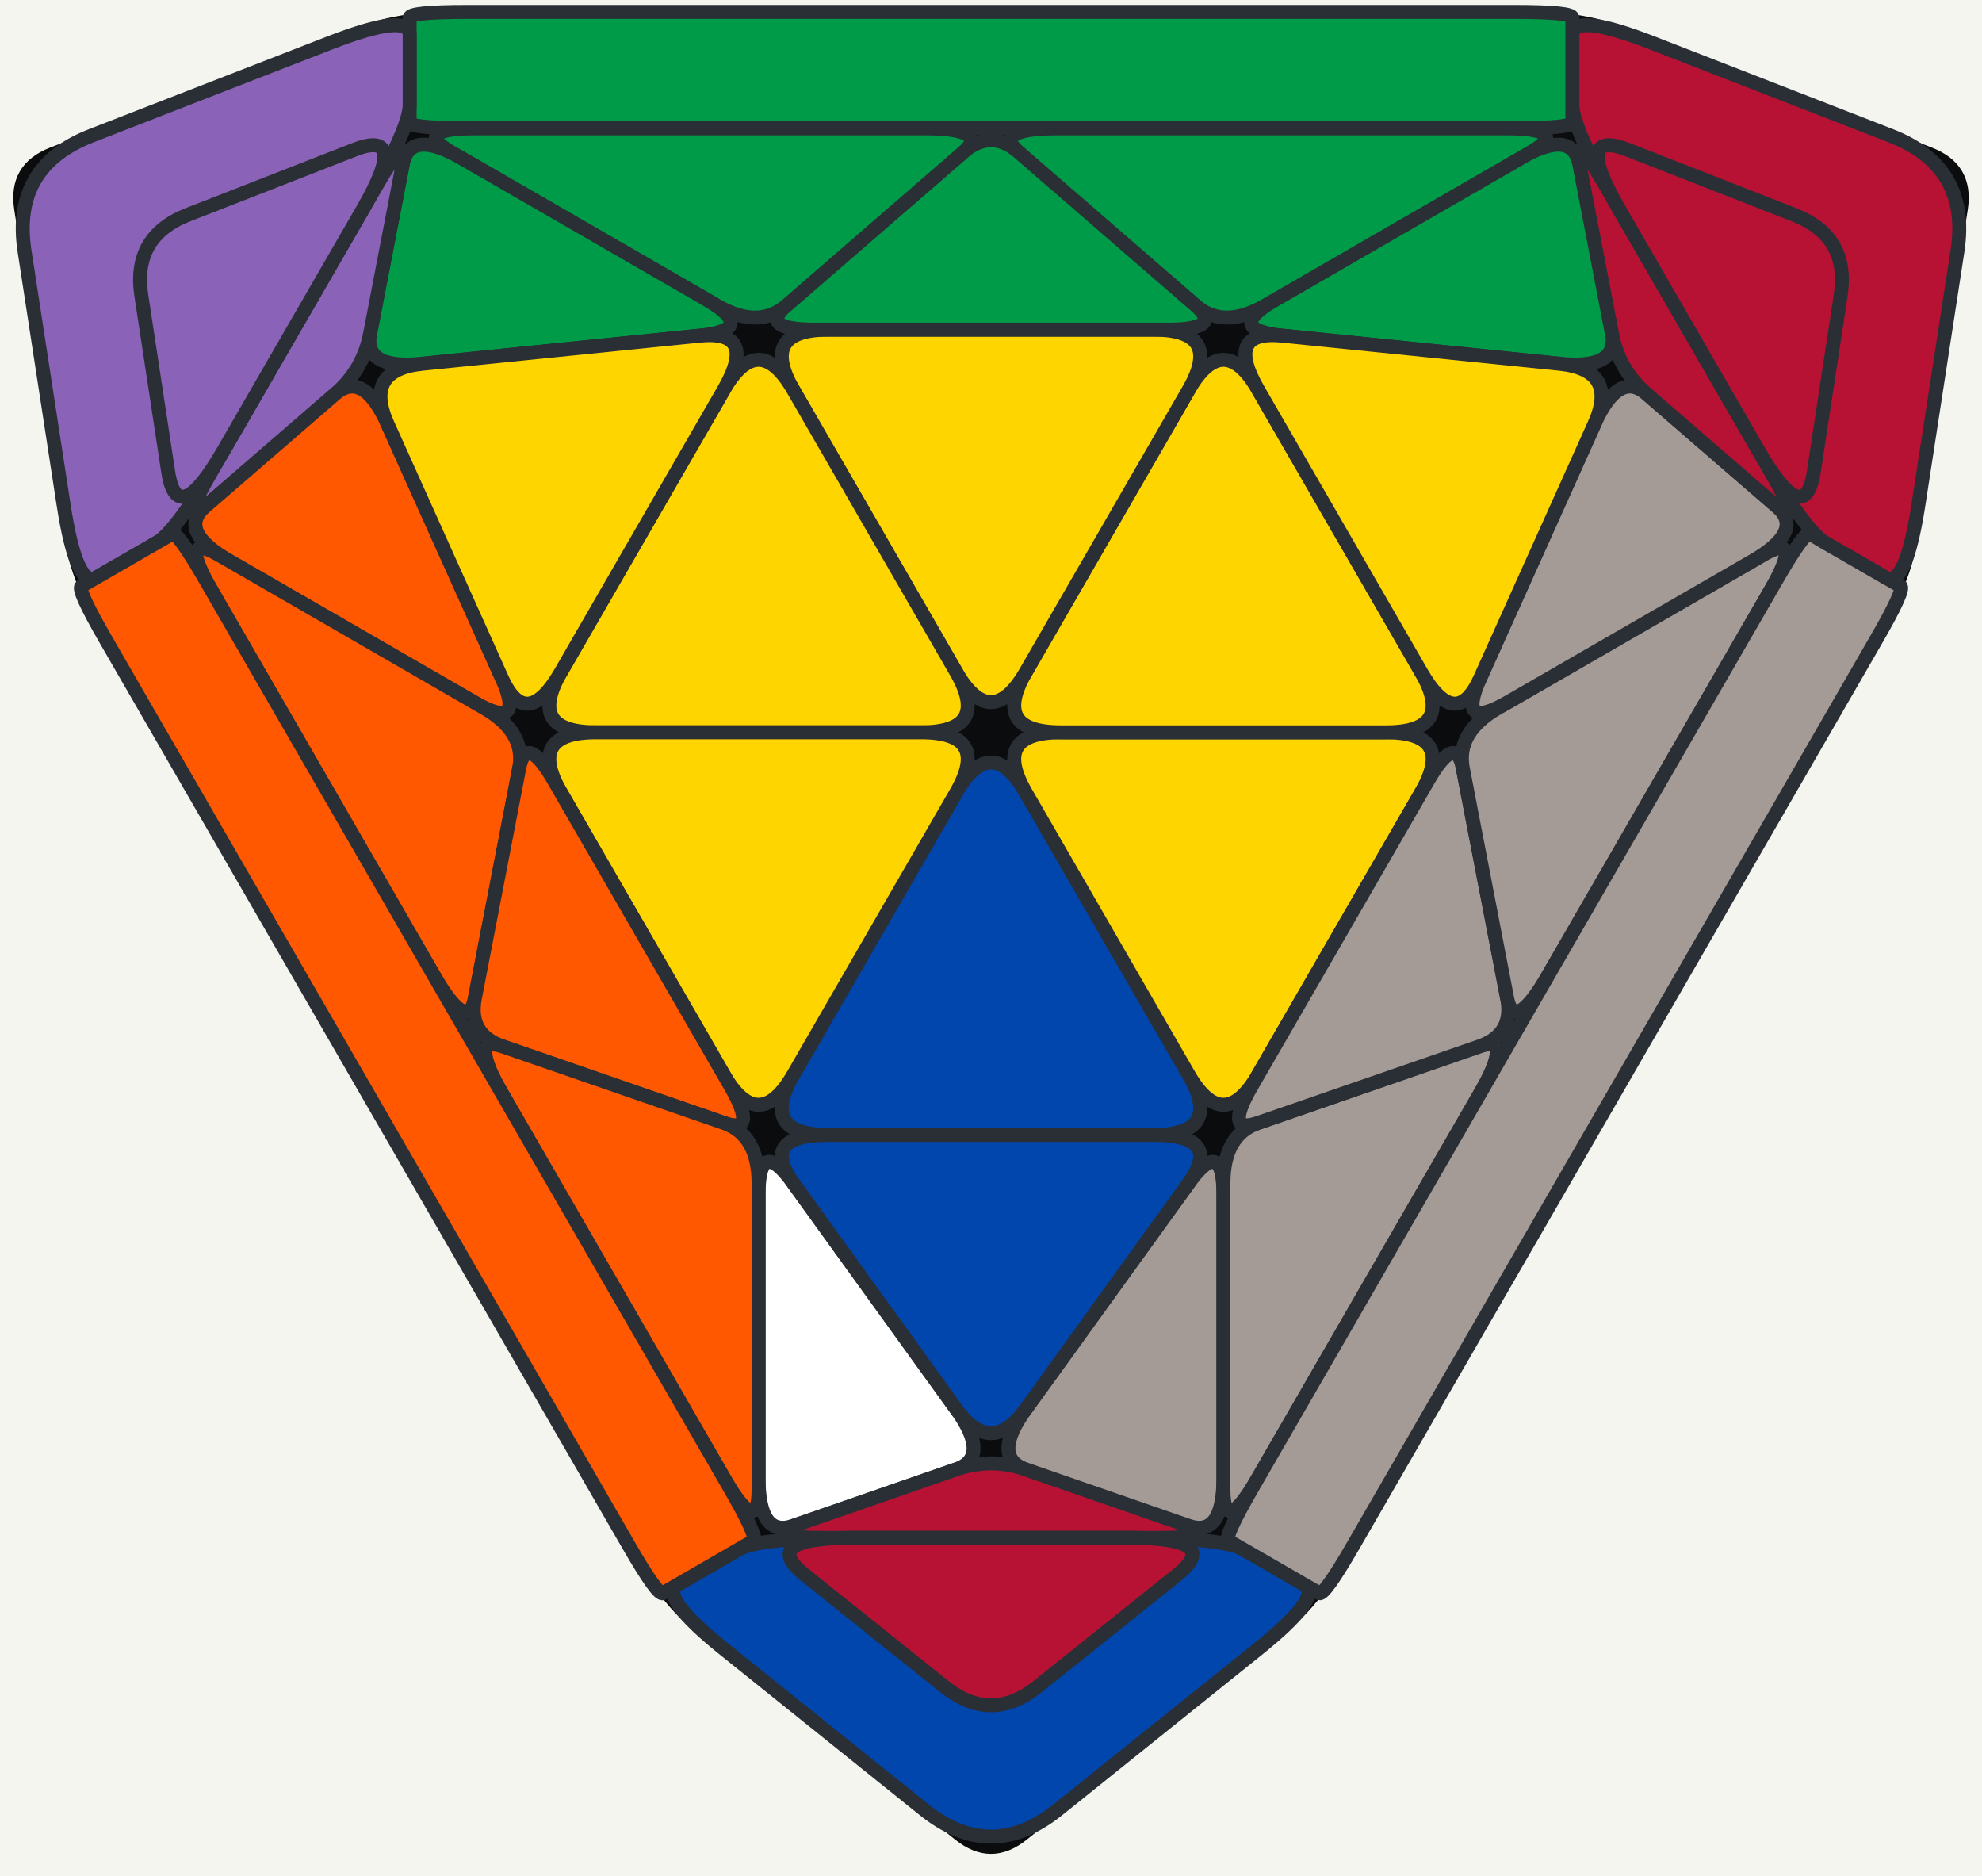
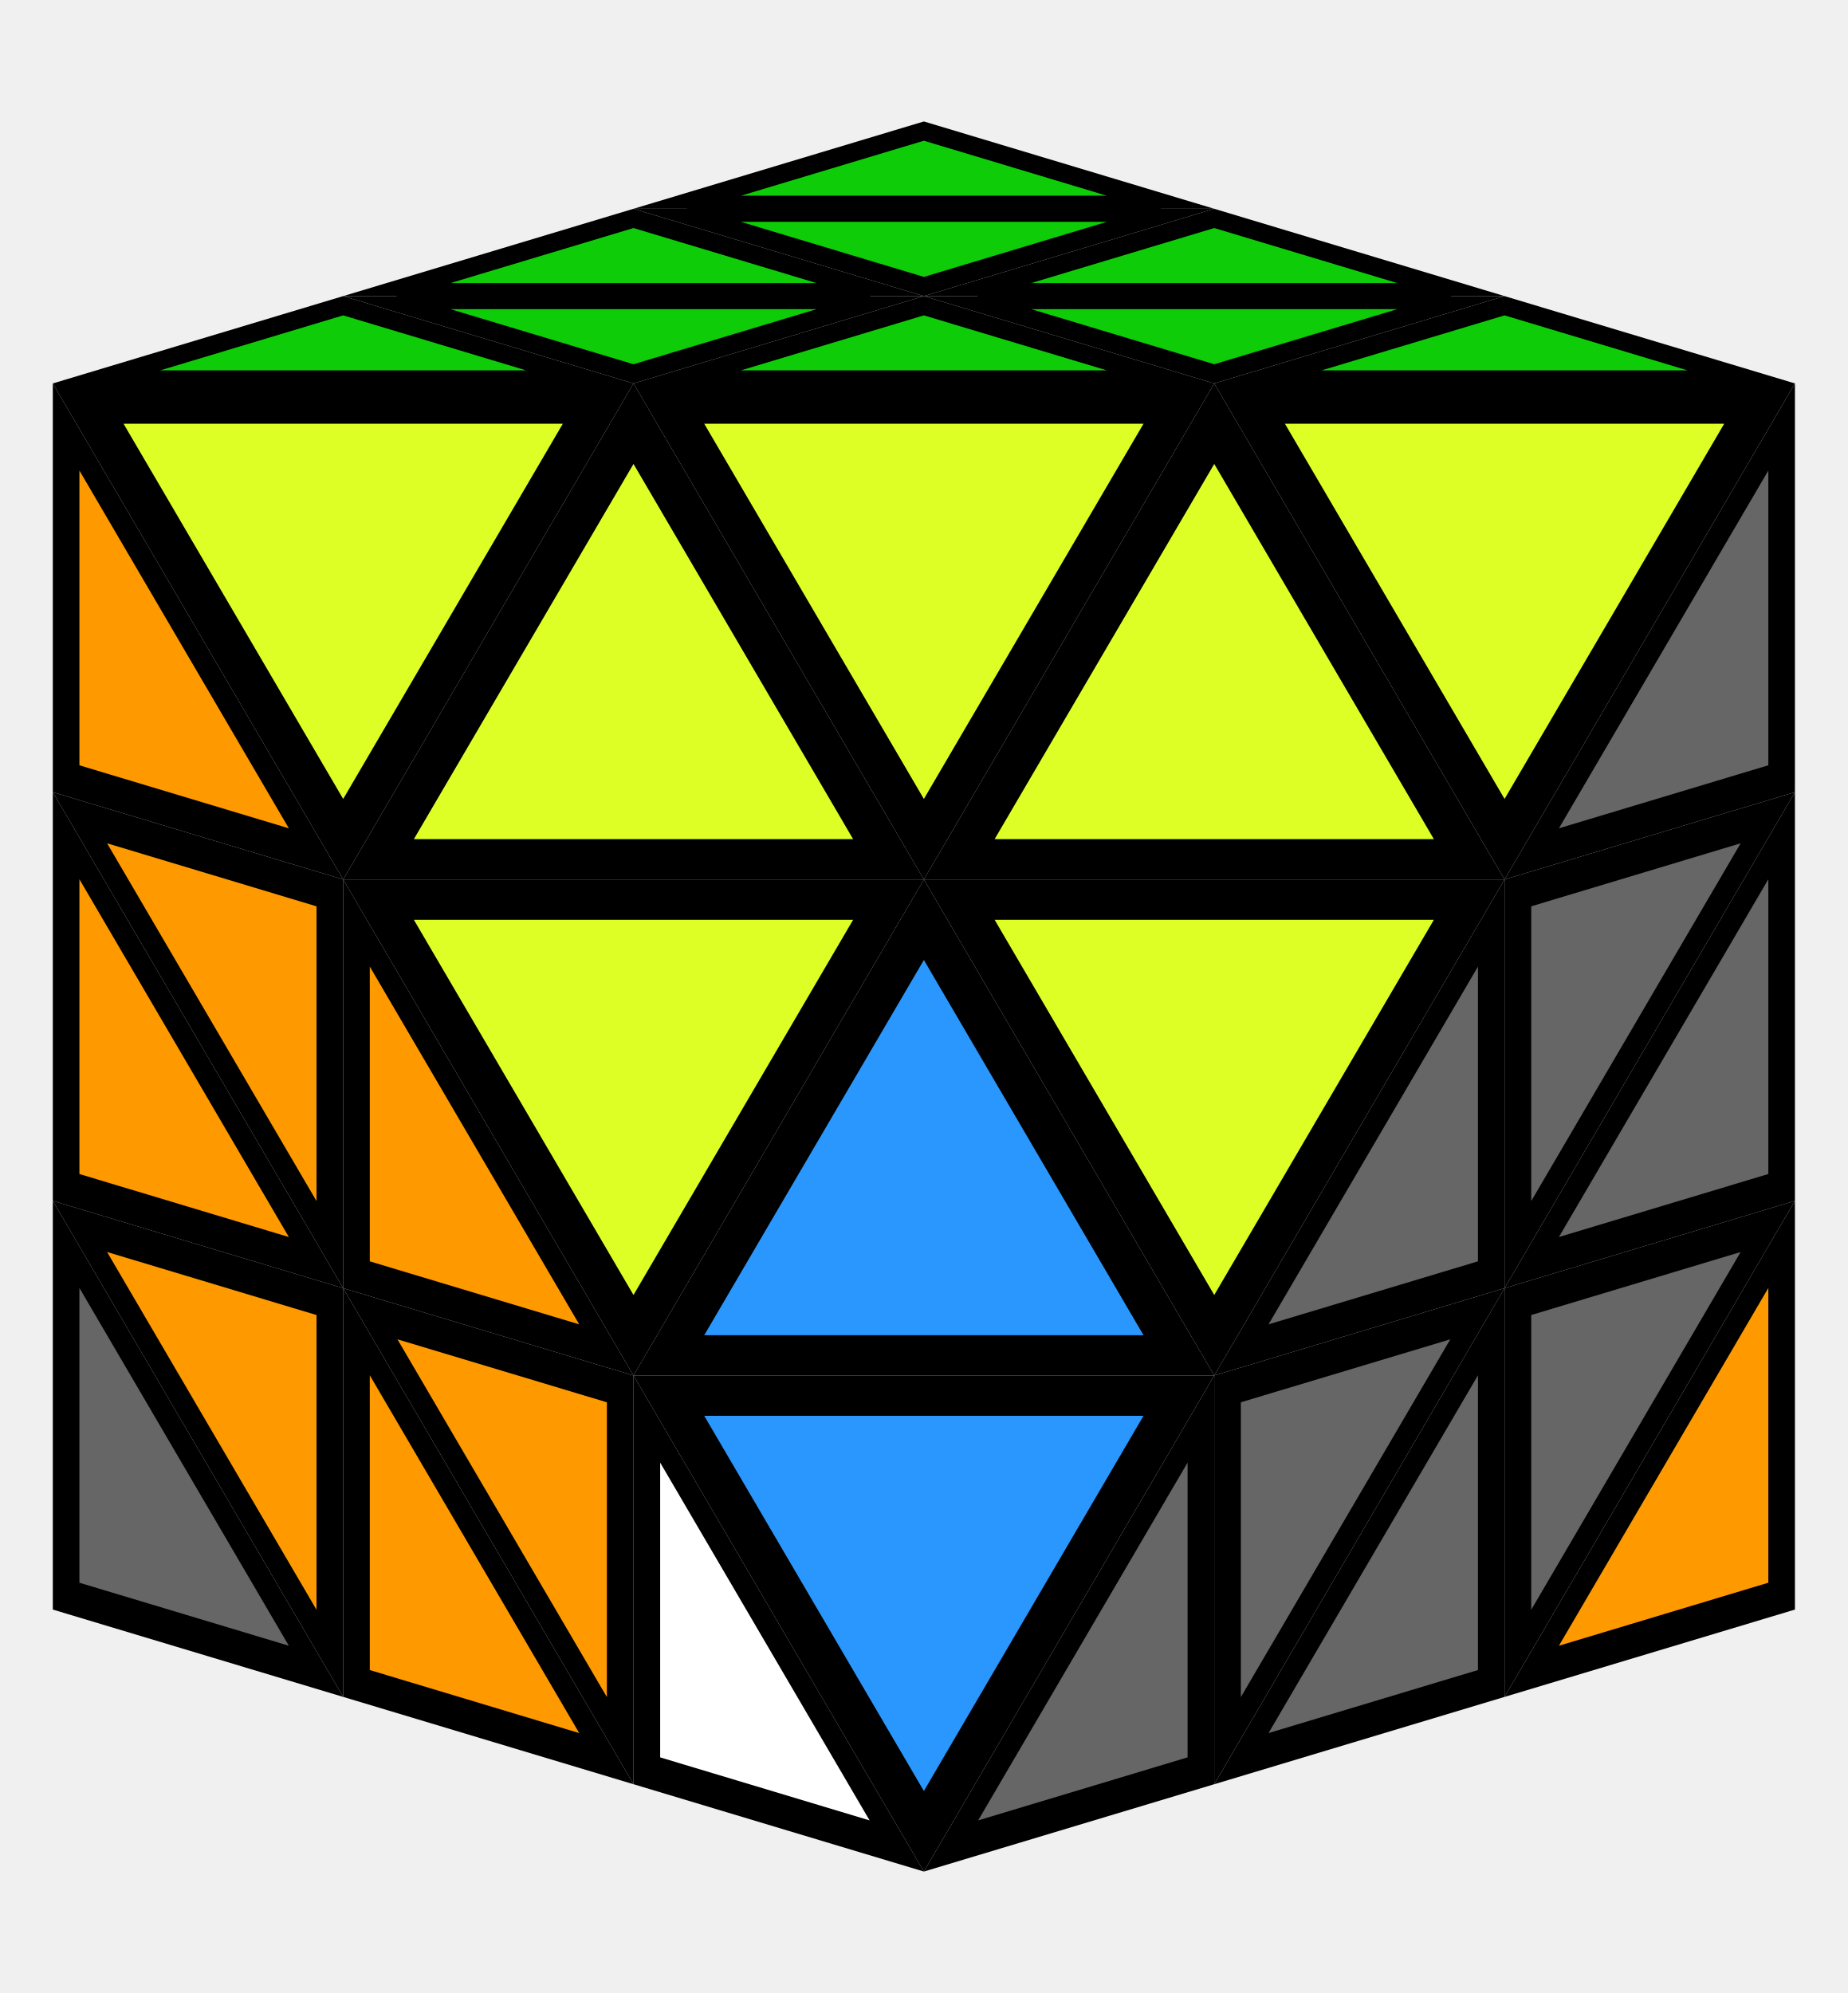
- <svg xmlns="http://www.w3.org/2000/svg" viewBox="-12.79 -9.45 25.58 24.2" role="img" aria-label="TCP A5 (2) Triangle combination and permutation, FTO 2-Look L3T case diagram">
-   <rect x="-14.79" y="-11.45" width="29.58" height="28.2" fill="#f5f5f0" rx="2.5" />
-   <path d="M-3.869 11.491L-0.430 14.251Q0.000 14.596,0.430 14.251L3.869 11.491 L0.430 14.251L3.869 11.491Q4.299 11.146,5.049 9.847L11.052 -0.550 L5.049 9.847L11.052 -0.550Q11.802 -1.850,11.886 -2.395L12.557 -6.753 L11.886 -2.395L12.557 -6.753Q12.641 -7.298,12.127 -7.498L8.017 -9.096 L12.127 -7.498L8.017 -9.096Q7.503 -9.296,6.003 -9.296L-6.003 -9.296 L6.003 -9.296L-6.003 -9.296Q-7.503 -9.296,-8.017 -9.096L-12.127 -7.498 L-8.017 -9.096L-12.127 -7.498Q-12.641 -7.298,-12.557 -6.753L-11.886 -2.395 L-12.557 -6.753L-11.886 -2.395Q-11.802 -1.850,-11.052 -0.550L-5.049 9.847 L-11.052 -0.550L-5.049 9.847Q-4.299 11.146,-3.869 11.491L-0.430 14.251Z" fill="#0b0c0e" stroke="#0b0c0e" stroke-width="0.1" stroke-linejoin="round" />
-   <path d="M-0.450 0.779L-2.550 4.417Q-3.000 5.196,-2.100 5.196L2.100 5.196 L-2.100 5.196L2.100 5.196Q3.000 5.196,2.550 4.417L0.450 0.779 L2.550 4.417L0.450 0.779Q0.000 0.000,-0.450 0.779L-2.550 4.417Z" fill="#0046ad" stroke="#2a2f35" stroke-width="0.18" stroke-linejoin="round" />
-   <path d="M-3.000 5.976L-3.000 9.616Q-3.000 10.396,-2.550 10.240L-0.450 9.512 L-2.550 10.240L-0.450 9.512Q0.000 9.356,-0.450 8.732L-2.550 5.820 L-0.450 8.732L-2.550 5.820Q-3.000 5.196,-3.000 5.976L-3.000 9.616Z" fill="#fff" stroke="#2a2f35" stroke-width="0.18" stroke-linejoin="round" />
-   <path d="M-2.100 10.396L2.100 10.396Q3.000 10.396,2.550 10.240L0.450 9.512 L2.550 10.240L0.450 9.512Q0.000 9.356,-0.450 9.512L-2.550 10.240 L-0.450 9.512L-2.550 10.240Q-3.000 10.396,-2.100 10.396L2.100 10.396Z" fill="#b71234" stroke="#2a2f35" stroke-width="0.18" stroke-linejoin="round" />
-   <path d="M3.000 9.616L3.000 5.976Q3.000 5.196,2.550 5.820L0.450 8.732 L2.550 5.820L0.450 8.732Q0.000 9.356,0.450 9.512L2.550 10.240 L0.450 9.512L2.550 10.240Q3.000 10.396,3.000 9.616L3.000 5.976Z" fill="#a49b96" stroke="#2a2f35" stroke-width="0.18" stroke-linejoin="round" />
-   <path d="M2.100 5.196L-2.100 5.196Q-3.000 5.196,-2.550 5.820L-0.450 8.732 L-2.550 5.820L-0.450 8.732Q0.000 9.356,0.450 8.732L2.550 5.820 L0.450 8.732L2.550 5.820Q3.000 5.196,2.100 5.196L-2.100 5.196Z" fill="#0046ad" stroke="#2a2f35" stroke-width="0.18" stroke-linejoin="round" />
-   <path d="M0.450 0.779L2.550 4.417Q3.000 5.196,3.450 4.417L5.550 0.779 L3.450 4.417L5.550 0.779Q6.000 0.000,5.100 0.000L0.900 0.000 L5.100 0.000L0.900 0.000Q0.000 0.000,0.450 0.779L2.550 4.417Z" fill="#ffd500" stroke="#2a2f35" stroke-width="0.18" stroke-linejoin="round" />
-   <path d="M3.000 5.820L3.000 9.772Q3.000 10.396,3.450 9.616L6.301 4.678 L3.450 9.616L6.301 4.678Q6.752 3.898,6.301 4.054L3.450 5.040 L6.301 4.054L3.450 5.040Q3.000 5.196,3.000 5.820L3.000 9.772Z" fill="#a49b96" stroke="#2a2f35" stroke-width="0.18" stroke-linejoin="round" />
-   <path d="M5.640 0.624L3.360 4.573Q3.000 5.196,3.450 5.040L6.301 4.054 L3.450 5.040L6.301 4.054Q6.752 3.898,6.661 3.430L6.090 0.468 L6.661 3.430L6.090 0.468Q6.000 0.000,5.640 0.624L3.360 4.573Z" fill="#a49b96" stroke="#2a2f35" stroke-width="0.18" stroke-linejoin="round" />
-   <path d="M6.090 0.468L6.661 3.430Q6.752 3.898,7.202 3.118L10.053 -1.820 L7.202 3.118L10.053 -1.820Q10.503 -2.600,9.963 -2.288L6.540 -0.312 L9.963 -2.288L6.540 -0.312Q6.000 0.000,6.090 0.468L6.661 3.430Z" fill="#a49b96" stroke="#2a2f35" stroke-width="0.18" stroke-linejoin="round" />
-   <path d="M-3.260 10.546L-4.039 10.996Q-4.299 11.146,-3.439 11.836L-0.860 13.906 L-3.439 11.836L-0.860 13.906Q0.000 14.596,0.860 13.906L3.439 11.836 L0.860 13.906L3.439 11.836Q4.299 11.146,4.039 10.996L3.260 10.546 L4.039 10.996L3.260 10.546Q3.000 10.396,1.800 10.396L-1.800 10.396 L1.800 10.396L-1.800 10.396Q-3.000 10.396,-3.260 10.546L-4.039 10.996Z" fill="#0046ad" stroke="#2a2f35" stroke-width="0.18" stroke-linejoin="round" />
-   <path d="M-2.400 10.876L-0.600 12.316Q0.000 12.796,0.600 12.316L2.400 10.876 L0.600 12.316L2.400 10.876Q3.000 10.396,1.800 10.396L-1.800 10.396 L1.800 10.396L-1.800 10.396Q-3.000 10.396,-2.400 10.876L-0.600 12.316Z" fill="#b71234" stroke="#2a2f35" stroke-width="0.18" stroke-linejoin="round" />
-   <path d="M3.065 10.434L4.234 11.109Q4.299 11.146,4.674 10.496L11.427 -1.200 L4.674 10.496L11.427 -1.200Q11.802 -1.850,11.737 -1.887L10.568 -2.562 L11.737 -1.887L10.568 -2.562Q10.503 -2.600,10.128 -1.950L3.375 9.746 L10.128 -1.950L3.375 9.746Q3.000 10.396,3.065 10.434L4.234 11.109Z" fill="#a49b96" stroke="#2a2f35" stroke-width="0.18" stroke-linejoin="round" />
-   <path d="M0.900 0.000L5.100 0.000Q6.000 0.000,5.550 -0.779L3.450 -4.417 L5.550 -0.779L3.450 -4.417Q3.000 -5.196,2.550 -4.417L0.450 -0.779 L2.550 -4.417L0.450 -0.779Q-0.000 -0.000,0.900 0.000L5.100 0.000Z" fill="#ffd500" stroke="#2a2f35" stroke-width="0.18" stroke-linejoin="round" />
-   <path d="M6.675 -0.390L9.828 -2.210Q10.503 -2.600,10.143 -2.912L8.463 -4.366 L10.143 -2.912L8.463 -4.366Q8.103 -4.678,7.787 -3.976L6.315 -0.702 L7.787 -3.976L6.315 -0.702Q6.000 0.000,6.675 -0.390L9.828 -2.210Z" fill="#a49b96" stroke="#2a2f35" stroke-width="0.18" stroke-linejoin="round" />
-   <path d="M10.053 -3.379L7.953 -7.017Q7.503 -7.796,7.593 -7.328L8.013 -5.146 L7.593 -7.328L8.013 -5.146Q8.103 -4.678,8.463 -4.366L10.143 -2.912 L8.463 -4.366L10.143 -2.912Q10.503 -2.600,10.053 -3.379L7.953 -7.017Z" fill="#b71234" stroke="#2a2f35" stroke-width="0.18" stroke-linejoin="round" />
-   <path d="M6.828 -7.406L3.675 -5.586Q3.000 -5.196,3.765 -5.118L7.337 -4.756 L3.765 -5.118L7.337 -4.756Q8.103 -4.678,8.013 -5.146L7.593 -7.328 L8.013 -5.146L7.593 -7.328Q7.503 -7.796,6.828 -7.406L3.675 -5.586Z" fill="#009b48" stroke="#2a2f35" stroke-width="0.18" stroke-linejoin="round" />
-   <path d="M3.450 -4.417L5.550 -0.779Q6.000 0.000,6.315 -0.702L7.787 -3.976 L6.315 -0.702L7.787 -3.976Q8.103 -4.678,7.337 -4.756L3.765 -5.118 L7.337 -4.756L3.765 -5.118Q3.000 -5.196,3.450 -4.417L5.550 -0.779Z" fill="#ffd500" stroke="#2a2f35" stroke-width="0.18" stroke-linejoin="round" />
-   <path d="M0.450 -0.779L2.550 -4.417Q3.000 -5.196,2.100 -5.196L-2.100 -5.196 L2.100 -5.196L-2.100 -5.196Q-3.000 -5.196,-2.550 -4.417L-0.450 -0.779 L-2.550 -4.417L-0.450 -0.779Q-0.000 -0.000,0.450 -0.779L2.550 -4.417Z" fill="#ffd500" stroke="#2a2f35" stroke-width="0.18" stroke-linejoin="round" />
-   <path d="M3.540 -5.508L6.963 -7.484Q7.503 -7.796,6.603 -7.796L0.900 -7.796 L6.603 -7.796L0.900 -7.796Q0.000 -7.796,0.360 -7.484L2.640 -5.508 L0.360 -7.484L2.640 -5.508Q3.000 -5.196,3.540 -5.508L6.963 -7.484Z" fill="#009b48" stroke="#2a2f35" stroke-width="0.18" stroke-linejoin="round" />
-   <path d="M-2.280 -5.196L2.280 -5.196Q3.000 -5.196,2.640 -5.508L0.360 -7.484 L2.640 -5.508L0.360 -7.484Q0.000 -7.796,-0.360 -7.484L-2.640 -5.508 L-0.360 -7.484L-2.640 -5.508Q-3.000 -5.196,-2.280 -5.196L2.280 -5.196Z" fill="#009b48" stroke="#2a2f35" stroke-width="0.18" stroke-linejoin="round" />
-   <path d="M-2.640 -5.508L-0.360 -7.484Q0.000 -7.796,-0.900 -7.796L-6.603 -7.796 L-0.900 -7.796L-6.603 -7.796Q-7.503 -7.796,-6.963 -7.484L-3.540 -5.508 L-6.963 -7.484L-3.540 -5.508Q-3.000 -5.196,-2.640 -5.508L-0.360 -7.484Z" fill="#009b48" stroke="#2a2f35" stroke-width="0.18" stroke-linejoin="round" />
-   <path d="M10.763 -2.450L11.543 -2.000Q11.802 -1.850,11.970 -2.940L12.473 -6.208 L11.970 -2.940L12.473 -6.208Q12.641 -7.298,11.613 -7.698L8.531 -8.897 L11.613 -7.698L8.531 -8.897Q7.503 -9.296,7.503 -8.996L7.503 -8.096 L7.503 -8.996L7.503 -8.096Q7.503 -7.796,8.103 -6.757L9.903 -3.639 L8.103 -6.757L9.903 -3.639Q10.503 -2.600,10.763 -2.450L11.543 -2.000Z" fill="#b71234" stroke="#2a2f35" stroke-width="0.18" stroke-linejoin="round" />
-   <path d="M10.619 -3.360L10.966 -5.638Q11.082 -6.398,10.366 -6.678L8.219 -7.517 L10.366 -6.678L8.219 -7.517Q7.503 -7.796,8.103 -6.757L9.903 -3.639 L8.103 -6.757L9.903 -3.639Q10.503 -2.600,10.619 -3.360L10.966 -5.638Z" fill="#b71234" stroke="#2a2f35" stroke-width="0.18" stroke-linejoin="round" />
-   <path d="M7.503 -7.871L7.503 -9.221Q7.503 -9.296,6.753 -9.296L-6.753 -9.296 L6.753 -9.296L-6.753 -9.296Q-7.503 -9.296,-7.503 -9.221L-7.503 -7.871 L-7.503 -9.221L-7.503 -7.871Q-7.503 -7.796,-6.753 -7.796L6.753 -7.796 L-6.753 -7.796L6.753 -7.796Q7.503 -7.796,7.503 -7.871L7.503 -9.221Z" fill="#009b48" stroke="#2a2f35" stroke-width="0.18" stroke-linejoin="round" />
-   <path d="M-0.450 -0.779L-2.550 -4.417Q-3.000 -5.196,-3.450 -4.417L-5.550 -0.779 L-3.450 -4.417L-5.550 -0.779Q-6.000 0.000,-5.100 0.000L-0.900 0.000 L-5.100 0.000L-0.900 0.000Q0.000 0.000,-0.450 -0.779L-2.550 -4.417Z" fill="#ffd500" stroke="#2a2f35" stroke-width="0.18" stroke-linejoin="round" />
-   <path d="M-3.675 -5.586L-6.828 -7.406Q-7.503 -7.796,-7.593 -7.328L-8.013 -5.146 L-7.593 -7.328L-8.013 -5.146Q-8.103 -4.678,-7.337 -4.756L-3.765 -5.118 L-7.337 -4.756L-3.765 -5.118Q-3.000 -5.196,-3.675 -5.586L-6.828 -7.406Z" fill="#009b48" stroke="#2a2f35" stroke-width="0.18" stroke-linejoin="round" />
-   <path d="M-7.953 -7.017L-10.053 -3.379Q-10.503 -2.600,-10.143 -2.912L-8.463 -4.366 L-10.143 -2.912L-8.463 -4.366Q-8.103 -4.678,-8.013 -5.146L-7.593 -7.328 L-8.013 -5.146L-7.593 -7.328Q-7.503 -7.796,-7.953 -7.017L-10.053 -3.379Z" fill="#8a63b8" stroke="#2a2f35" stroke-width="0.18" stroke-linejoin="round" />
-   <path d="M-9.828 -2.210L-6.675 -0.390Q-6.000 0.000,-6.315 -0.702L-7.787 -3.976 L-6.315 -0.702L-7.787 -3.976Q-8.103 -4.678,-8.463 -4.366L-10.143 -2.912 L-8.463 -4.366L-10.143 -2.912Q-10.503 -2.600,-9.828 -2.210L-6.675 -0.390Z" fill="#ff5800" stroke="#2a2f35" stroke-width="0.18" stroke-linejoin="round" />
-   <path d="M-5.550 -0.779L-3.450 -4.417Q-3.000 -5.196,-3.765 -5.118L-7.337 -4.756 L-3.765 -5.118L-7.337 -4.756Q-8.103 -4.678,-7.787 -3.976L-6.315 -0.702 L-7.787 -3.976L-6.315 -0.702Q-6.000 0.000,-5.550 -0.779L-3.450 -4.417Z" fill="#ffd500" stroke="#2a2f35" stroke-width="0.18" stroke-linejoin="round" />
-   <path d="M-0.900 0.000L-5.100 0.000Q-6.000 0.000,-5.550 0.779L-3.450 4.417 L-5.550 0.779L-3.450 4.417Q-3.000 5.196,-2.550 4.417L-0.450 0.779 L-2.550 4.417L-0.450 0.779Q0.000 0.000,-0.900 0.000L-5.100 0.000Z" fill="#ffd500" stroke="#2a2f35" stroke-width="0.18" stroke-linejoin="round" />
-   <path d="M-6.540 -0.312L-9.963 -2.288Q-10.503 -2.600,-10.053 -1.820L-7.202 3.118 L-10.053 -1.820L-7.202 3.118Q-6.752 3.898,-6.661 3.430L-6.090 0.468 L-6.661 3.430L-6.090 0.468Q-6.000 0.000,-6.540 -0.312L-9.963 -2.288Z" fill="#ff5800" stroke="#2a2f35" stroke-width="0.18" stroke-linejoin="round" />
-   <path d="M-3.360 4.573L-5.640 0.624Q-6.000 0.000,-6.090 0.468L-6.661 3.430 L-6.090 0.468L-6.661 3.430Q-6.752 3.898,-6.301 4.054L-3.450 5.040 L-6.301 4.054L-3.450 5.040Q-3.000 5.196,-3.360 4.573L-5.640 0.624Z" fill="#ff5800" stroke="#2a2f35" stroke-width="0.18" stroke-linejoin="round" />
-   <path d="M-3.450 5.040L-6.301 4.054Q-6.752 3.898,-6.301 4.678L-3.450 9.616 L-6.301 4.678L-3.450 9.616Q-3.000 10.396,-3.000 9.772L-3.000 5.820 L-3.000 9.772L-3.000 5.820Q-3.000 5.196,-3.450 5.040L-6.301 4.054Z" fill="#ff5800" stroke="#2a2f35" stroke-width="0.18" stroke-linejoin="round" />
-   <path d="M-7.503 -8.096L-7.503 -8.996Q-7.503 -9.296,-8.531 -8.897L-11.613 -7.698 L-8.531 -8.897L-11.613 -7.698Q-12.641 -7.298,-12.473 -6.208L-11.970 -2.940 L-12.473 -6.208L-11.970 -2.940Q-11.802 -1.850,-11.543 -2.000L-10.763 -2.450 L-11.543 -2.000L-10.763 -2.450Q-10.503 -2.600,-9.903 -3.639L-8.103 -6.757 L-9.903 -3.639L-8.103 -6.757Q-7.503 -7.796,-7.503 -8.096L-7.503 -8.996Z" fill="#8a63b8" stroke="#2a2f35" stroke-width="0.18" stroke-linejoin="round" />
-   <path d="M-8.219 -7.517L-10.366 -6.678Q-11.082 -6.398,-10.966 -5.638L-10.619 -3.360 L-10.966 -5.638L-10.619 -3.360Q-10.503 -2.600,-9.903 -3.639L-8.103 -6.757 L-9.903 -3.639L-8.103 -6.757Q-7.503 -7.796,-8.219 -7.517L-10.366 -6.678Z" fill="#8a63b8" stroke="#2a2f35" stroke-width="0.18" stroke-linejoin="round" />
-   <path d="M-10.568 -2.562L-11.737 -1.887Q-11.802 -1.850,-11.427 -1.200L-4.674 10.496 L-11.427 -1.200L-4.674 10.496Q-4.299 11.146,-4.234 11.109L-3.065 10.434 L-4.234 11.109L-3.065 10.434Q-3.000 10.396,-3.375 9.746L-10.128 -1.950 L-3.375 9.746L-10.128 -1.950Q-10.503 -2.600,-10.568 -2.562L-11.737 -1.887Z" fill="#ff5800" stroke="#2a2f35" stroke-width="0.18" stroke-linejoin="round" />
+ <svg xmlns="http://www.w3.org/2000/svg" viewBox="0 0 279.92 301.94" role="img" aria-label="TCP A5 (2) case, FTO">
+   <path d="M95.97 31.63L139.96 18.40L183.95 31.63Z" fill="#000000" />
+   <path d="M8.00 181.93L51.99 257.08L8.00 243.85Z" fill="#000000" />
+   <path d="M271.92 243.85L227.93 257.08L271.92 181.93Z" fill="#000000" />
+   <path d="M183.95 31.63L139.96 44.86L95.97 31.63Z" fill="#000000" />
+   <path d="M51.99 44.86L95.97 31.63L139.96 44.86Z" fill="#000000" />
+   <path d="M139.96 44.86L183.95 31.63L227.93 44.86Z" fill="#000000" />
+   <path d="M51.99 257.08L8.00 181.93L51.99 195.16Z" fill="#000000" />
+   <path d="M227.93 195.16L271.92 181.93L227.93 257.08Z" fill="#000000" />
+   <path d="M8.00 120.01L51.99 195.16L8.00 181.93Z" fill="#000000" />
+   <path d="M271.92 181.93L227.93 195.16L271.92 120.01Z" fill="#000000" />
+   <path d="M51.99 195.16L95.97 270.31L51.99 257.08Z" fill="#000000" />
+   <path d="M227.93 257.08L183.95 270.31L227.93 195.16Z" fill="#000000" />
+   <path d="M139.96 44.86L95.97 58.09L51.99 44.86Z" fill="#000000" />
+   <path d="M227.93 44.86L183.95 58.09L139.96 44.86Z" fill="#000000" />
+   <path d="M51.99 195.16L8.00 120.01L51.99 133.24Z" fill="#000000" />
+   <path d="M227.93 133.24L271.92 120.01L227.93 195.16Z" fill="#000000" />
+   <path d="M183.95 58.09L227.93 44.86L271.92 58.09Z" fill="#000000" />
+   <path d="M95.97 58.09L139.96 44.86L183.95 58.09Z" fill="#000000" />
+   <path d="M8.00 58.09L51.99 44.86L95.97 58.09Z" fill="#000000" />
+   <path d="M95.97 270.31L51.99 195.16L95.97 208.39Z" fill="#000000" />
+   <path d="M183.95 208.39L227.93 195.16L183.95 270.31Z" fill="#000000" />
+   <path d="M8.00 58.09L51.99 133.24L8.00 120.01Z" fill="#000000" />
+   <path d="M271.92 120.01L227.93 133.24L271.92 58.09Z" fill="#000000" />
+   <path d="M51.99 133.24L95.97 208.39L51.99 195.16Z" fill="#000000" />
+   <path d="M227.93 195.16L183.95 208.39L227.93 133.24Z" fill="#000000" />
+   <path d="M95.97 58.09L139.96 133.24L183.95 58.09Z" fill="#000000" />
+   <path d="M183.95 58.09L227.93 133.24L271.92 58.09Z" fill="#000000" />
+   <path d="M8.00 58.09L51.99 133.24L95.97 58.09Z" fill="#000000" />
+   <path d="M227.93 133.24L183.95 58.09L139.96 133.24Z" fill="#000000" />
+   <path d="M139.96 133.24L95.97 58.09L51.99 133.24Z" fill="#000000" />
+   <path d="M95.97 208.39L139.96 283.54L95.97 270.31Z" fill="#000000" />
+   <path d="M183.95 270.31L139.96 283.54L183.95 208.39Z" fill="#000000" />
+   <path d="M139.96 133.24L183.95 208.39L227.93 133.24Z" fill="#000000" />
+   <path d="M51.99 133.24L95.97 208.39L139.96 133.24Z" fill="#000000" />
+   <path d="M183.95 208.39L139.96 133.24L95.97 208.39Z" fill="#000000" />
+   <path d="M95.97 208.39L139.96 283.54L183.95 208.39Z" fill="#000000" />
+   <path d="M104.77 30.75L139.96 20.17L175.15 30.75Z" fill="#0fcc09" stroke="#000000" stroke-width="2.2" stroke-linejoin="round" />
+   <path d="M10.93 191.07L46.12 251.19L10.93 240.60Z" fill="#666666" stroke="#000000" stroke-width="2.2" stroke-linejoin="round" />
+   <path d="M268.99 240.60L233.80 251.19L268.99 191.07Z" fill="#ff9900" stroke="#000000" stroke-width="2.2" stroke-linejoin="round" />
+   <path d="M175.15 32.51L139.96 43.10L104.77 32.51Z" fill="#0fcc09" stroke="#000000" stroke-width="2.2" stroke-linejoin="round" />
+   <path d="M60.78 43.98L95.97 33.40L131.16 43.98Z" fill="#0fcc09" stroke="#000000" stroke-width="2.2" stroke-linejoin="round" />
+   <path d="M148.76 43.98L183.95 33.40L219.14 43.98Z" fill="#0fcc09" stroke="#000000" stroke-width="2.2" stroke-linejoin="round" />
+   <path d="M49.05 247.94L13.86 187.82L49.05 198.41Z" fill="#ff9900" stroke="#000000" stroke-width="2.2" stroke-linejoin="round" />
+   <path d="M230.87 198.41L266.06 187.82L230.87 247.94Z" fill="#666666" stroke="#000000" stroke-width="2.2" stroke-linejoin="round" />
+   <path d="M10.93 129.15L46.12 189.27L10.93 178.68Z" fill="#ff9900" stroke="#000000" stroke-width="2.2" stroke-linejoin="round" />
+   <path d="M268.99 178.68L233.80 189.27L268.99 129.15Z" fill="#666666" stroke="#000000" stroke-width="2.2" stroke-linejoin="round" />
+   <path d="M54.92 204.30L90.11 264.42L54.92 253.83Z" fill="#ff9900" stroke="#000000" stroke-width="2.2" stroke-linejoin="round" />
+   <path d="M225.00 253.83L189.81 264.42L225.00 204.30Z" fill="#666666" stroke="#000000" stroke-width="2.2" stroke-linejoin="round" />
+   <path d="M131.16 45.74L95.97 56.33L60.78 45.74Z" fill="#0fcc09" stroke="#000000" stroke-width="2.2" stroke-linejoin="round" />
+   <path d="M219.14 45.74L183.95 56.33L148.76 45.74Z" fill="#0fcc09" stroke="#000000" stroke-width="2.2" stroke-linejoin="round" />
+   <path d="M49.05 186.02L13.86 125.90L49.05 136.49Z" fill="#ff9900" stroke="#000000" stroke-width="2.2" stroke-linejoin="round" />
+   <path d="M230.87 136.49L266.06 125.90L230.87 186.02Z" fill="#666666" stroke="#000000" stroke-width="2.2" stroke-linejoin="round" />
+   <path d="M192.74 57.21L227.93 46.63L263.12 57.21Z" fill="#0fcc09" stroke="#000000" stroke-width="2.2" stroke-linejoin="round" />
+   <path d="M104.77 57.21L139.96 46.63L175.15 57.21Z" fill="#0fcc09" stroke="#000000" stroke-width="2.2" stroke-linejoin="round" />
+   <path d="M16.80 57.21L51.99 46.63L87.18 57.21Z" fill="#0fcc09" stroke="#000000" stroke-width="2.2" stroke-linejoin="round" />
+   <path d="M93.04 261.17L57.85 201.05L93.04 211.63Z" fill="#ff9900" stroke="#000000" stroke-width="2.2" stroke-linejoin="round" />
+   <path d="M186.88 211.63L222.07 201.05L186.88 261.17Z" fill="#666666" stroke="#000000" stroke-width="2.2" stroke-linejoin="round" />
+   <path d="M10.93 67.23L46.12 127.35L10.93 116.76Z" fill="#ff9900" stroke="#000000" stroke-width="2.2" stroke-linejoin="round" />
+   <path d="M268.99 116.76L233.80 127.35L268.99 67.23Z" fill="#666666" stroke="#000000" stroke-width="2.2" stroke-linejoin="round" />
+   <path d="M54.92 142.38L90.11 202.50L54.92 191.91Z" fill="#ff9900" stroke="#000000" stroke-width="2.2" stroke-linejoin="round" />
+   <path d="M225.00 191.91L189.81 202.50L225.00 142.38Z" fill="#666666" stroke="#000000" stroke-width="2.2" stroke-linejoin="round" />
+   <path d="M104.77 63.10L139.96 123.22L175.15 63.10Z" fill="#deff26" stroke="#000000" stroke-width="2.2" stroke-linejoin="round" />
+   <path d="M192.74 63.10L227.93 123.22L263.12 63.10Z" fill="#deff26" stroke="#000000" stroke-width="2.2" stroke-linejoin="round" />
+   <path d="M16.80 63.10L51.99 123.22L87.18 63.10Z" fill="#deff26" stroke="#000000" stroke-width="2.2" stroke-linejoin="round" />
+   <path d="M219.14 128.23L183.95 68.11L148.76 128.23Z" fill="#deff26" stroke="#000000" stroke-width="2.2" stroke-linejoin="round" />
+   <path d="M131.16 128.23L95.97 68.11L60.78 128.23Z" fill="#deff26" stroke="#000000" stroke-width="2.2" stroke-linejoin="round" />
+   <path d="M98.91 217.53L134.10 277.65L98.91 267.06Z" fill="#ffffff" stroke="#000000" stroke-width="2.2" stroke-linejoin="round" />
+   <path d="M181.01 267.06L145.82 277.65L181.01 217.53Z" fill="#666666" stroke="#000000" stroke-width="2.2" stroke-linejoin="round" />
+   <path d="M148.76 138.25L183.95 198.37L219.14 138.25Z" fill="#deff26" stroke="#000000" stroke-width="2.2" stroke-linejoin="round" />
+   <path d="M60.78 138.25L95.97 198.37L131.16 138.25Z" fill="#deff26" stroke="#000000" stroke-width="2.2" stroke-linejoin="round" />
+   <path d="M175.15 203.38L139.96 143.26L104.77 203.38Z" fill="#2997fd" stroke="#000000" stroke-width="2.2" stroke-linejoin="round" />
+   <path d="M104.77 213.40L139.96 273.52L175.15 213.40Z" fill="#2997fd" stroke="#000000" stroke-width="2.2" stroke-linejoin="round" />
</svg>
